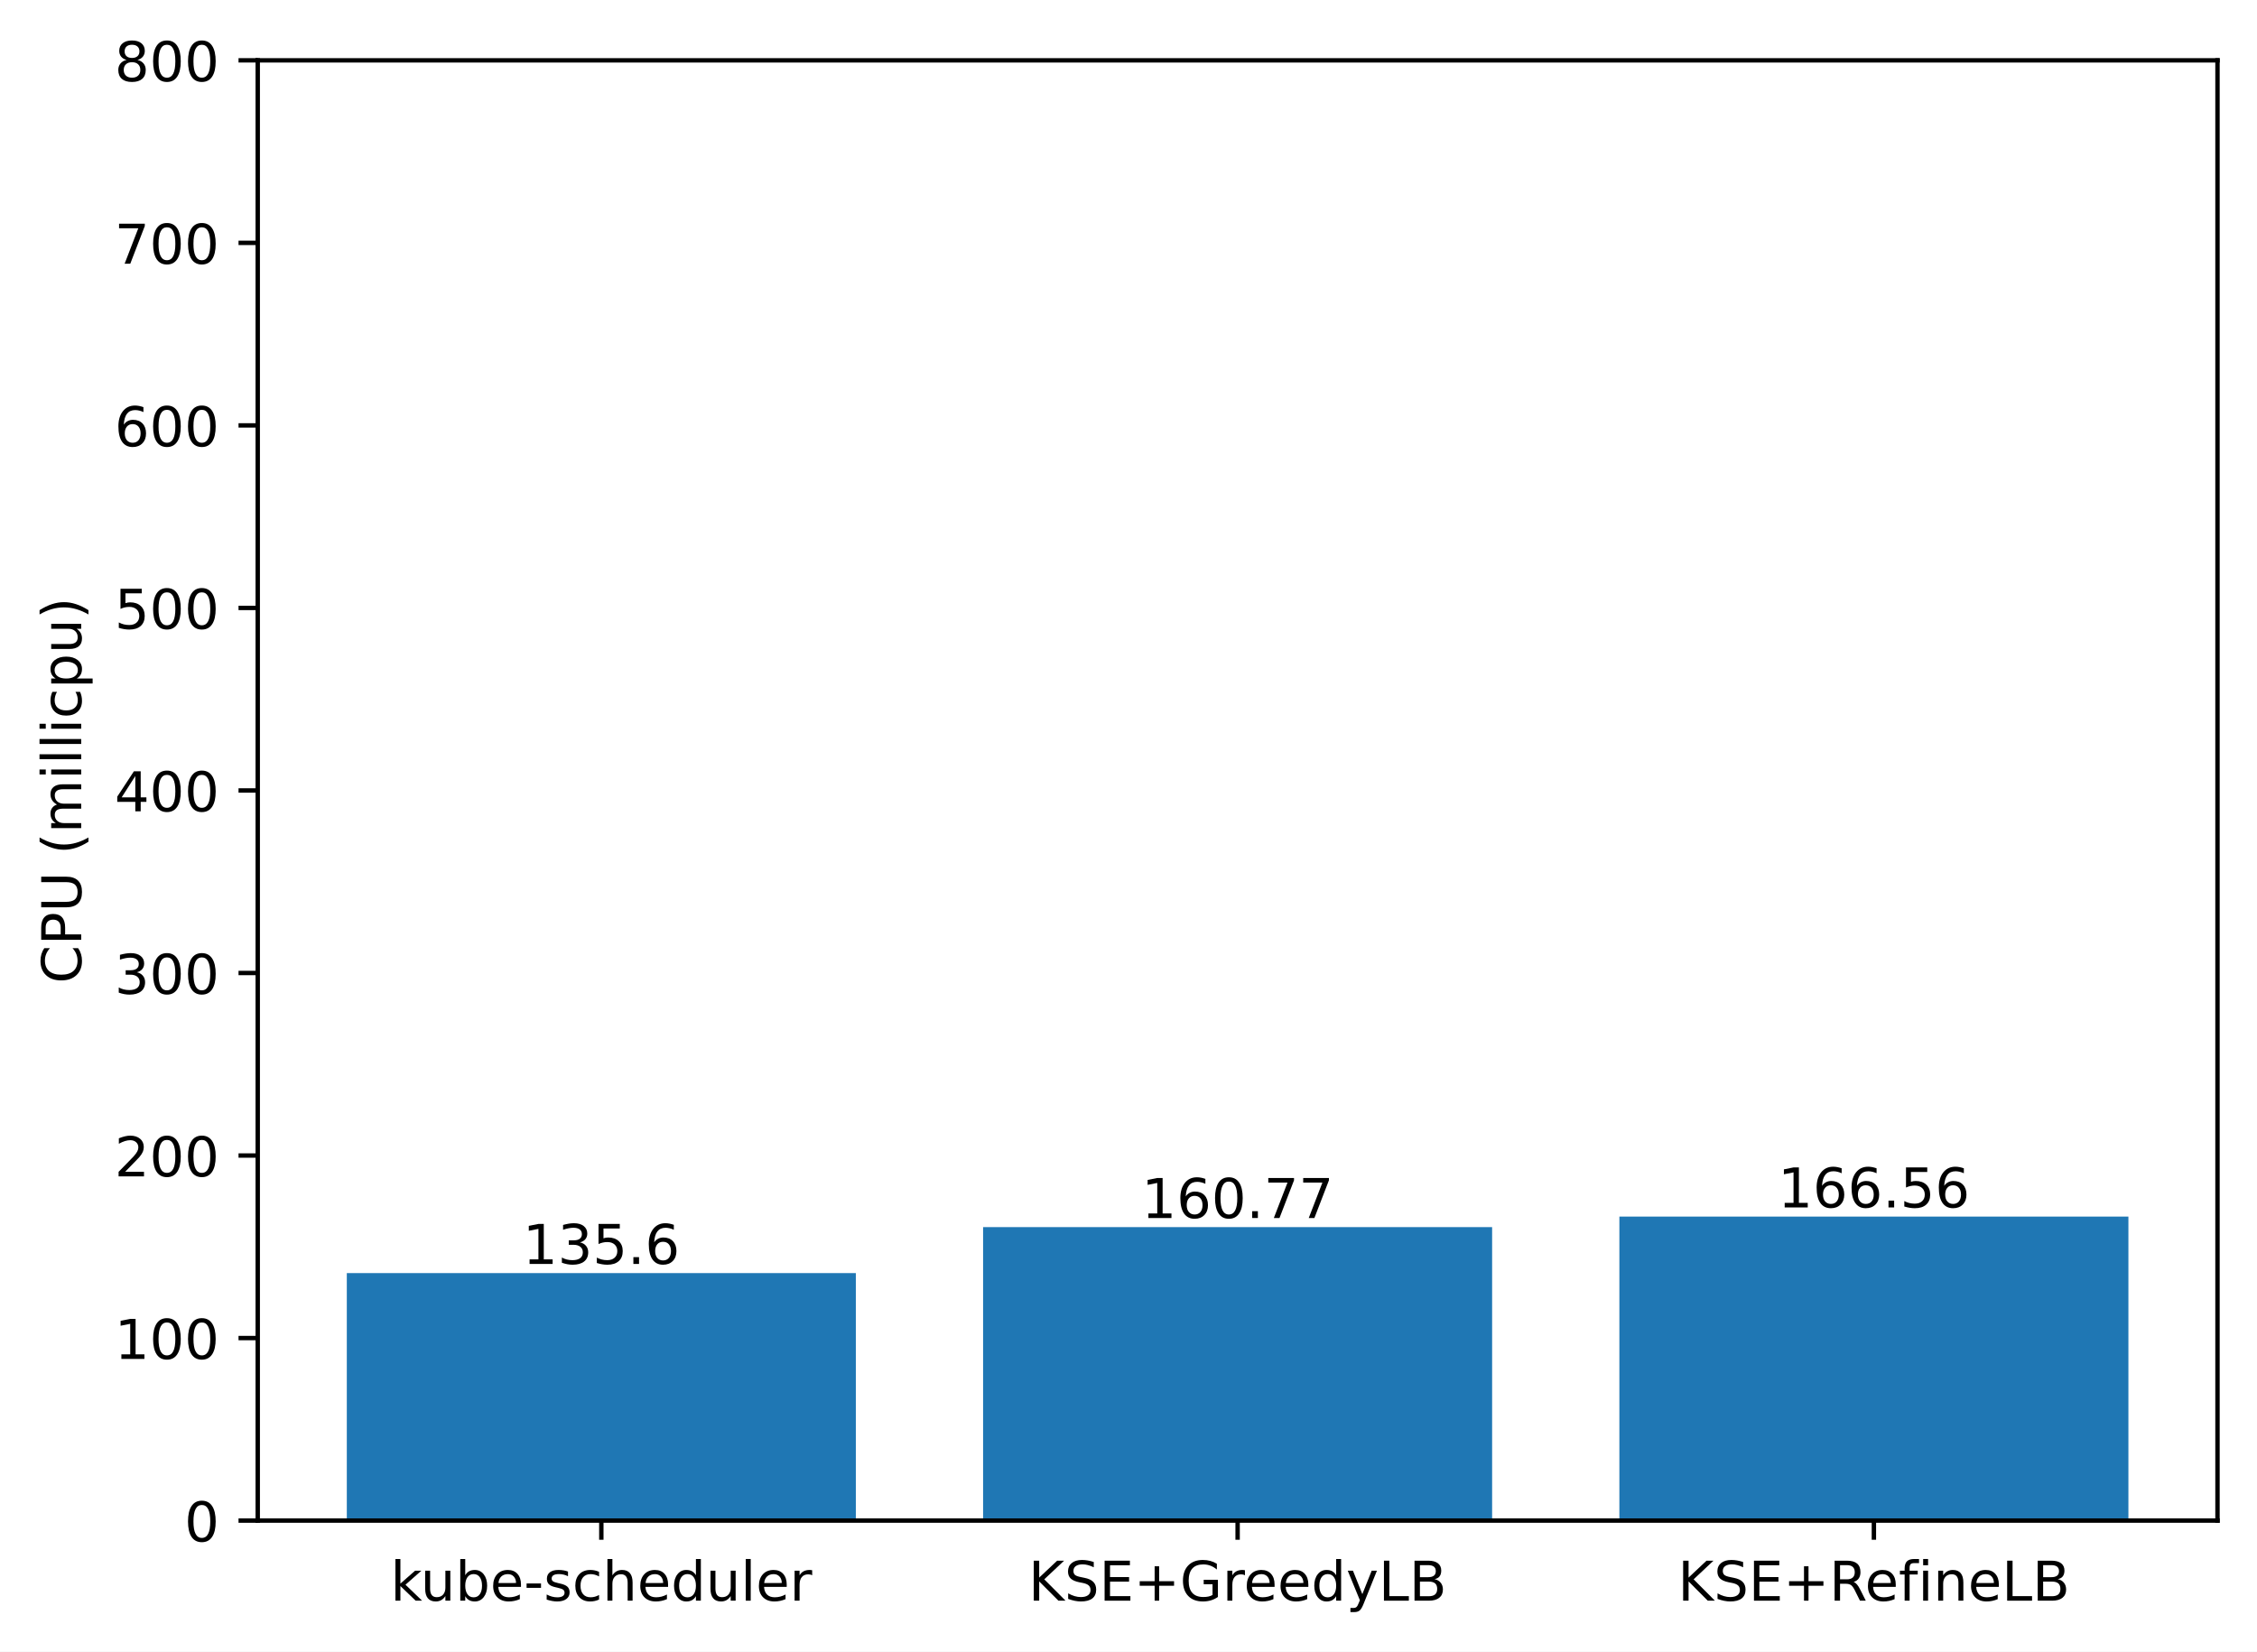
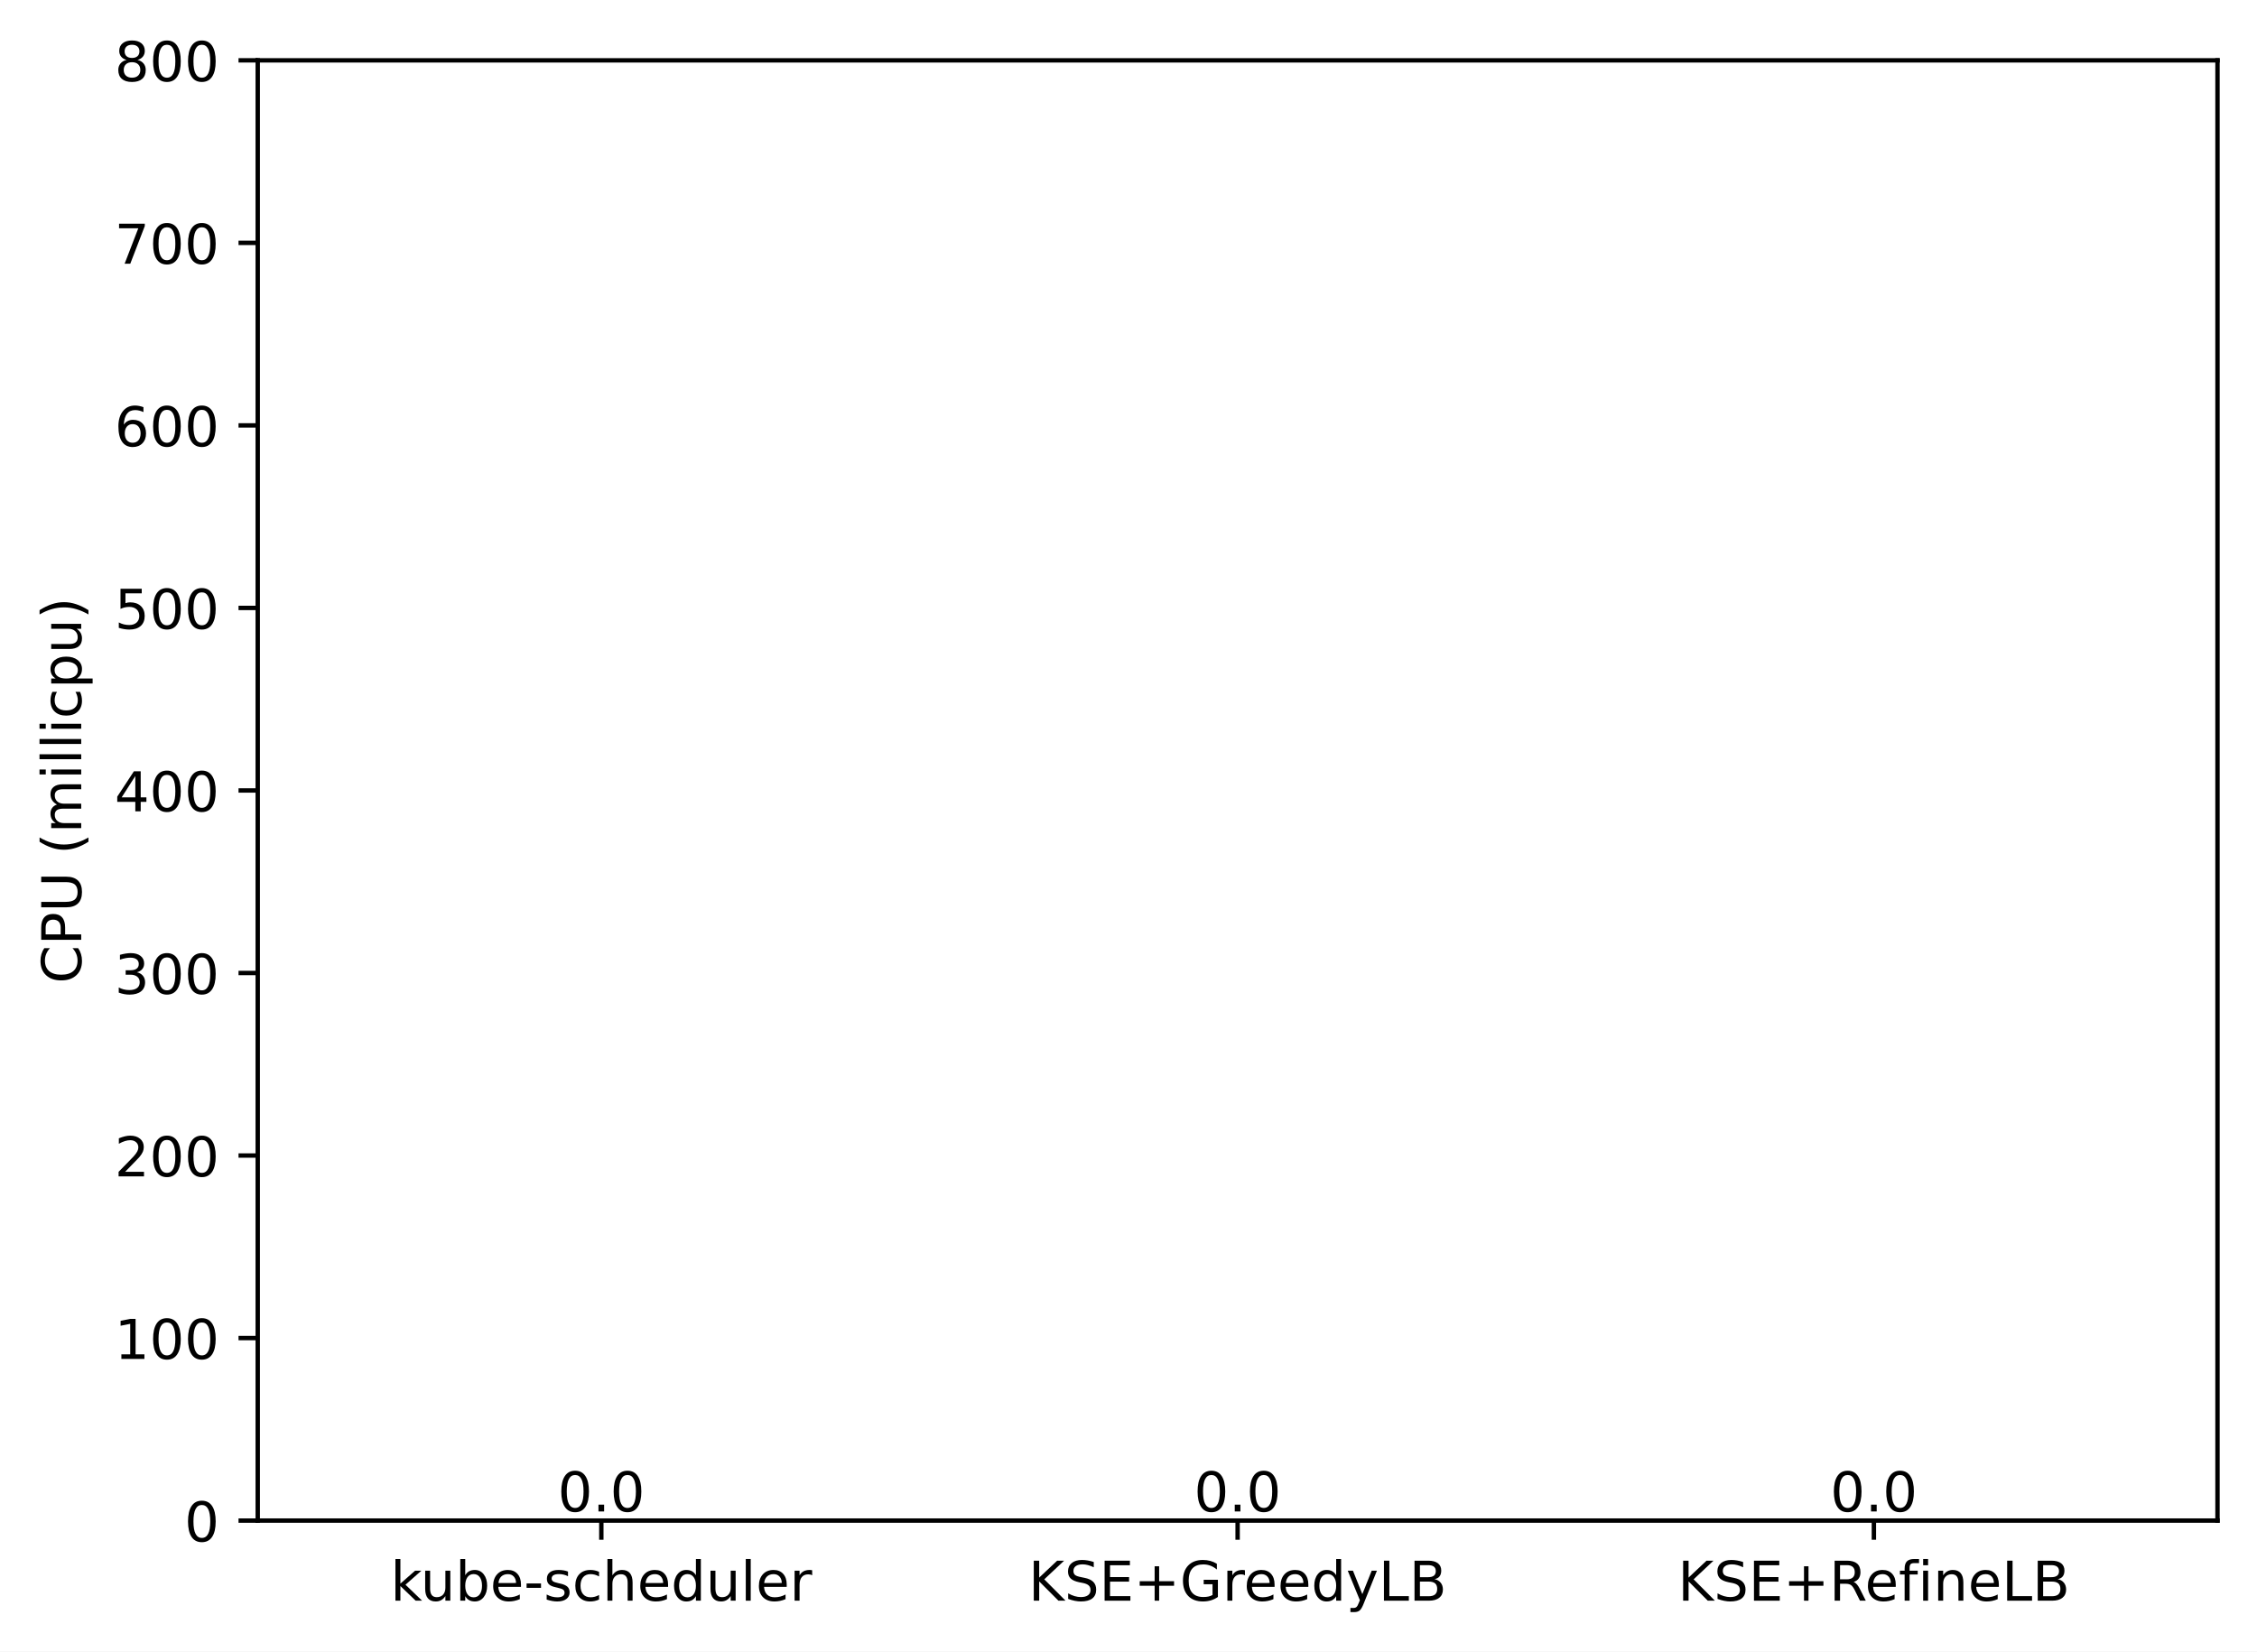
<svg xmlns="http://www.w3.org/2000/svg" xmlns:xlink="http://www.w3.org/1999/xlink" width="411.286pt" height="300.989pt" viewBox="0 0 411.286 300.989" version="1.1">
  <defs>
    <style type="text/css">*{stroke-linejoin: round; stroke-linecap: butt}</style>
  </defs>
  <g id="figure_1">
    <g id="patch_1">
      <path d="M 0 300.989  L 411.286 300.989  L 411.286 0  L 0 0  z " style="fill: #ffffff" />
    </g>
    <g id="axes_1">
      <g id="patch_2">
        <path d="M 46.966 277.111  L 404.086 277.111  L 404.086 10.999  L 46.966 10.999  z " style="fill: #ffffff" />
      </g>
      <g id="patch_3">
-         <path d="M 63.198 277.111  L 155.957 277.111  L 155.957 232.005  L 63.198 232.005  z " clip-path="url(#p5ee83caffd)" style="fill: #1f77b4" />
+         <path d="M 63.198 277.111  L 155.957 277.111  L 155.957 277.111  L 63.198 277.111  z " clip-path="url(#pb7c5c4a65b)" style="fill: #1f77b4" />
      </g>
      <g id="patch_4">
-         <path d="M 179.146 277.111  L 271.905 277.111  L 271.905 223.633  L 179.146 223.633  z " clip-path="url(#p5ee83caffd)" style="fill: #1f77b4" />
+         <path d="M 179.146 277.111  L 271.905 277.111  L 271.905 277.111  L 179.146 277.111  z " clip-path="url(#pb7c5c4a65b)" style="fill: #1f77b4" />
      </g>
      <g id="patch_5">
-         <path d="M 295.094 277.111  L 387.853 277.111  L 387.853 221.707  L 295.094 221.707  z " clip-path="url(#p5ee83caffd)" style="fill: #1f77b4" />
+         <path d="M 295.094 277.111  L 387.853 277.111  L 387.853 277.111  L 295.094 277.111  z " clip-path="url(#pb7c5c4a65b)" style="fill: #1f77b4" />
      </g>
      <g id="matplotlib.axis_1">
        <g id="xtick_1">
          <g id="line2d_1">
            <defs>
-               <path id="m726ab1559a" d="M 0 0  L 0 3.5  " style="stroke: #000000; stroke-width: 0.8" />
+               <path id="m5c849d1a7f" d="M 0 0  L 0 3.5  " style="stroke: #000000; stroke-width: 0.8" />
            </defs>
            <g>
-               <use xlink:href="#m726ab1559a" x="109.578" y="277.111" style="stroke: #000000; stroke-width: 0.8" />
+               <use xlink:href="#m5c849d1a7f" x="109.578" y="277.111" style="stroke: #000000; stroke-width: 0.8" />
            </g>
          </g>
          <g id="text_1">
            <g transform="translate(71.15179 291.7097)scale(0.1 -0.1)">
              <defs>
                <path id="DejaVuSans-6b" d="M 581 4863  L 1159 4863  L 1159 1991  L 2875 3500  L 3609 3500  L 1753 1863  L 3688 0  L 2938 0  L 1159 1709  L 1159 0  L 581 0  L 581 4863  z " transform="scale(0.015625)" />
                <path id="DejaVuSans-75" d="M 544 1381  L 544 3500  L 1119 3500  L 1119 1403  Q 1119 906 1312 657  Q 1506 409 1894 409  Q 2359 409 2629 706  Q 2900 1003 2900 1516  L 2900 3500  L 3475 3500  L 3475 0  L 2900 0  L 2900 538  Q 2691 219 2414 64  Q 2138 -91 1772 -91  Q 1169 -91 856 284  Q 544 659 544 1381  z M 1991 3584  L 1991 3584  z " transform="scale(0.015625)" />
                <path id="DejaVuSans-62" d="M 3116 1747  Q 3116 2381 2855 2742  Q 2594 3103 2138 3103  Q 1681 3103 1420 2742  Q 1159 2381 1159 1747  Q 1159 1113 1420 752  Q 1681 391 2138 391  Q 2594 391 2855 752  Q 3116 1113 3116 1747  z M 1159 2969  Q 1341 3281 1617 3432  Q 1894 3584 2278 3584  Q 2916 3584 3314 3078  Q 3713 2572 3713 1747  Q 3713 922 3314 415  Q 2916 -91 2278 -91  Q 1894 -91 1617 61  Q 1341 213 1159 525  L 1159 0  L 581 0  L 581 4863  L 1159 4863  L 1159 2969  z " transform="scale(0.015625)" />
                <path id="DejaVuSans-65" d="M 3597 1894  L 3597 1613  L 953 1613  Q 991 1019 1311 708  Q 1631 397 2203 397  Q 2534 397 2845 478  Q 3156 559 3463 722  L 3463 178  Q 3153 47 2828 -22  Q 2503 -91 2169 -91  Q 1331 -91 842 396  Q 353 884 353 1716  Q 353 2575 817 3079  Q 1281 3584 2069 3584  Q 2775 3584 3186 3129  Q 3597 2675 3597 1894  z M 3022 2063  Q 3016 2534 2758 2815  Q 2500 3097 2075 3097  Q 1594 3097 1305 2825  Q 1016 2553 972 2059  L 3022 2063  z " transform="scale(0.015625)" />
                <path id="DejaVuSans-2d" d="M 313 2009  L 1997 2009  L 1997 1497  L 313 1497  L 313 2009  z " transform="scale(0.015625)" />
                <path id="DejaVuSans-73" d="M 2834 3397  L 2834 2853  Q 2591 2978 2328 3040  Q 2066 3103 1784 3103  Q 1356 3103 1142 2972  Q 928 2841 928 2578  Q 928 2378 1081 2264  Q 1234 2150 1697 2047  L 1894 2003  Q 2506 1872 2764 1633  Q 3022 1394 3022 966  Q 3022 478 2636 193  Q 2250 -91 1575 -91  Q 1294 -91 989 -36  Q 684 19 347 128  L 347 722  Q 666 556 975 473  Q 1284 391 1588 391  Q 1994 391 2212 530  Q 2431 669 2431 922  Q 2431 1156 2273 1281  Q 2116 1406 1581 1522  L 1381 1569  Q 847 1681 609 1914  Q 372 2147 372 2553  Q 372 3047 722 3315  Q 1072 3584 1716 3584  Q 2034 3584 2315 3537  Q 2597 3491 2834 3397  z " transform="scale(0.015625)" />
                <path id="DejaVuSans-63" d="M 3122 3366  L 3122 2828  Q 2878 2963 2633 3030  Q 2388 3097 2138 3097  Q 1578 3097 1268 2742  Q 959 2388 959 1747  Q 959 1106 1268 751  Q 1578 397 2138 397  Q 2388 397 2633 464  Q 2878 531 3122 666  L 3122 134  Q 2881 22 2623 -34  Q 2366 -91 2075 -91  Q 1284 -91 818 406  Q 353 903 353 1747  Q 353 2603 823 3093  Q 1294 3584 2113 3584  Q 2378 3584 2631 3529  Q 2884 3475 3122 3366  z " transform="scale(0.015625)" />
                <path id="DejaVuSans-68" d="M 3513 2113  L 3513 0  L 2938 0  L 2938 2094  Q 2938 2591 2744 2837  Q 2550 3084 2163 3084  Q 1697 3084 1428 2787  Q 1159 2491 1159 1978  L 1159 0  L 581 0  L 581 4863  L 1159 4863  L 1159 2956  Q 1366 3272 1645 3428  Q 1925 3584 2291 3584  Q 2894 3584 3203 3211  Q 3513 2838 3513 2113  z " transform="scale(0.015625)" />
                <path id="DejaVuSans-64" d="M 2906 2969  L 2906 4863  L 3481 4863  L 3481 0  L 2906 0  L 2906 525  Q 2725 213 2448 61  Q 2172 -91 1784 -91  Q 1150 -91 751 415  Q 353 922 353 1747  Q 353 2572 751 3078  Q 1150 3584 1784 3584  Q 2172 3584 2448 3432  Q 2725 3281 2906 2969  z M 947 1747  Q 947 1113 1208 752  Q 1469 391 1925 391  Q 2381 391 2643 752  Q 2906 1113 2906 1747  Q 2906 2381 2643 2742  Q 2381 3103 1925 3103  Q 1469 3103 1208 2742  Q 947 2381 947 1747  z " transform="scale(0.015625)" />
                <path id="DejaVuSans-6c" d="M 603 4863  L 1178 4863  L 1178 0  L 603 0  L 603 4863  z " transform="scale(0.015625)" />
                <path id="DejaVuSans-72" d="M 2631 2963  Q 2534 3019 2420 3045  Q 2306 3072 2169 3072  Q 1681 3072 1420 2755  Q 1159 2438 1159 1844  L 1159 0  L 581 0  L 581 3500  L 1159 3500  L 1159 2956  Q 1341 3275 1631 3429  Q 1922 3584 2338 3584  Q 2397 3584 2469 3576  Q 2541 3569 2628 3553  L 2631 2963  z " transform="scale(0.015625)" />
              </defs>
              <use xlink:href="#DejaVuSans-6b" />
              <use xlink:href="#DejaVuSans-75" x="54.785" />
              <use xlink:href="#DejaVuSans-62" x="118.164" />
              <use xlink:href="#DejaVuSans-65" x="181.641" />
              <use xlink:href="#DejaVuSans-2d" x="243.164" />
              <use xlink:href="#DejaVuSans-73" x="279.248" />
              <use xlink:href="#DejaVuSans-63" x="331.348" />
              <use xlink:href="#DejaVuSans-68" x="386.328" />
              <use xlink:href="#DejaVuSans-65" x="449.707" />
              <use xlink:href="#DejaVuSans-64" x="511.23" />
              <use xlink:href="#DejaVuSans-75" x="574.707" />
              <use xlink:href="#DejaVuSans-6c" x="638.086" />
              <use xlink:href="#DejaVuSans-65" x="665.869" />
              <use xlink:href="#DejaVuSans-72" x="727.393" />
            </g>
          </g>
        </g>
        <g id="xtick_2">
          <g id="line2d_2">
            <g>
-               <use xlink:href="#m726ab1559a" x="225.526" y="277.111" style="stroke: #000000; stroke-width: 0.8" />
+               <use xlink:href="#m5c849d1a7f" x="225.526" y="277.111" style="stroke: #000000; stroke-width: 0.8" />
            </g>
          </g>
          <g id="text_2">
            <g transform="translate(187.403 291.7097)scale(0.1 -0.1)">
              <defs>
                <path id="DejaVuSans-4b" d="M 628 4666  L 1259 4666  L 1259 2694  L 3353 4666  L 4166 4666  L 1850 2491  L 4331 0  L 3500 0  L 1259 2247  L 1259 0  L 628 0  L 628 4666  z " transform="scale(0.015625)" />
                <path id="DejaVuSans-53" d="M 3425 4513  L 3425 3897  Q 3066 4069 2747 4153  Q 2428 4238 2131 4238  Q 1616 4238 1336 4038  Q 1056 3838 1056 3469  Q 1056 3159 1242 3001  Q 1428 2844 1947 2747  L 2328 2669  Q 3034 2534 3370 2195  Q 3706 1856 3706 1288  Q 3706 609 3251 259  Q 2797 -91 1919 -91  Q 1588 -91 1214 -16  Q 841 59 441 206  L 441 856  Q 825 641 1194 531  Q 1563 422 1919 422  Q 2459 422 2753 634  Q 3047 847 3047 1241  Q 3047 1584 2836 1778  Q 2625 1972 2144 2069  L 1759 2144  Q 1053 2284 737 2584  Q 422 2884 422 3419  Q 422 4038 858 4394  Q 1294 4750 2059 4750  Q 2388 4750 2728 4690  Q 3069 4631 3425 4513  z " transform="scale(0.015625)" />
                <path id="DejaVuSans-45" d="M 628 4666  L 3578 4666  L 3578 4134  L 1259 4134  L 1259 2753  L 3481 2753  L 3481 2222  L 1259 2222  L 1259 531  L 3634 531  L 3634 0  L 628 0  L 628 4666  z " transform="scale(0.015625)" />
                <path id="DejaVuSans-2b" d="M 2944 4013  L 2944 2272  L 4684 2272  L 4684 1741  L 2944 1741  L 2944 0  L 2419 0  L 2419 1741  L 678 1741  L 678 2272  L 2419 2272  L 2419 4013  L 2944 4013  z " transform="scale(0.015625)" />
                <path id="DejaVuSans-47" d="M 3809 666  L 3809 1919  L 2778 1919  L 2778 2438  L 4434 2438  L 4434 434  Q 4069 175 3628 42  Q 3188 -91 2688 -91  Q 1594 -91 976 548  Q 359 1188 359 2328  Q 359 3472 976 4111  Q 1594 4750 2688 4750  Q 3144 4750 3555 4637  Q 3966 4525 4313 4306  L 4313 3634  Q 3963 3931 3569 4081  Q 3175 4231 2741 4231  Q 1884 4231 1454 3753  Q 1025 3275 1025 2328  Q 1025 1384 1454 906  Q 1884 428 2741 428  Q 3075 428 3337 486  Q 3600 544 3809 666  z " transform="scale(0.015625)" />
                <path id="DejaVuSans-79" d="M 2059 -325  Q 1816 -950 1584 -1140  Q 1353 -1331 966 -1331  L 506 -1331  L 506 -850  L 844 -850  Q 1081 -850 1212 -737  Q 1344 -625 1503 -206  L 1606 56  L 191 3500  L 800 3500  L 1894 763  L 2988 3500  L 3597 3500  L 2059 -325  z " transform="scale(0.015625)" />
                <path id="DejaVuSans-4c" d="M 628 4666  L 1259 4666  L 1259 531  L 3531 531  L 3531 0  L 628 0  L 628 4666  z " transform="scale(0.015625)" />
                <path id="DejaVuSans-42" d="M 1259 2228  L 1259 519  L 2272 519  Q 2781 519 3026 730  Q 3272 941 3272 1375  Q 3272 1813 3026 2020  Q 2781 2228 2272 2228  L 1259 2228  z M 1259 4147  L 1259 2741  L 2194 2741  Q 2656 2741 2882 2914  Q 3109 3088 3109 3444  Q 3109 3797 2882 3972  Q 2656 4147 2194 4147  L 1259 4147  z M 628 4666  L 2241 4666  Q 2963 4666 3353 4366  Q 3744 4066 3744 3513  Q 3744 3084 3544 2831  Q 3344 2578 2956 2516  Q 3422 2416 3680 2098  Q 3938 1781 3938 1306  Q 3938 681 3513 340  Q 3088 0 2303 0  L 628 0  L 628 4666  z " transform="scale(0.015625)" />
              </defs>
              <use xlink:href="#DejaVuSans-4b" />
              <use xlink:href="#DejaVuSans-53" x="65.576" />
              <use xlink:href="#DejaVuSans-45" x="129.053" />
              <use xlink:href="#DejaVuSans-2b" x="192.236" />
              <use xlink:href="#DejaVuSans-47" x="276.025" />
              <use xlink:href="#DejaVuSans-72" x="353.516" />
              <use xlink:href="#DejaVuSans-65" x="392.379" />
              <use xlink:href="#DejaVuSans-65" x="453.902" />
              <use xlink:href="#DejaVuSans-64" x="515.426" />
              <use xlink:href="#DejaVuSans-79" x="578.902" />
              <use xlink:href="#DejaVuSans-4c" x="638.082" />
              <use xlink:href="#DejaVuSans-42" x="693.795" />
            </g>
          </g>
        </g>
        <g id="xtick_3">
          <g id="line2d_3">
            <g>
-               <use xlink:href="#m726ab1559a" x="341.474" y="277.111" style="stroke: #000000; stroke-width: 0.8" />
+               <use xlink:href="#m5c849d1a7f" x="341.474" y="277.111" style="stroke: #000000; stroke-width: 0.8" />
            </g>
          </g>
          <g id="text_3">
            <g transform="translate(305.7346 291.7097)scale(0.1 -0.1)">
              <defs>
                <path id="DejaVuSans-52" d="M 2841 2188  Q 3044 2119 3236 1894  Q 3428 1669 3622 1275  L 4263 0  L 3584 0  L 2988 1197  Q 2756 1666 2539 1819  Q 2322 1972 1947 1972  L 1259 1972  L 1259 0  L 628 0  L 628 4666  L 2053 4666  Q 2853 4666 3247 4331  Q 3641 3997 3641 3322  Q 3641 2881 3436 2590  Q 3231 2300 2841 2188  z M 1259 4147  L 1259 2491  L 2053 2491  Q 2509 2491 2742 2702  Q 2975 2913 2975 3322  Q 2975 3731 2742 3939  Q 2509 4147 2053 4147  L 1259 4147  z " transform="scale(0.015625)" />
                <path id="DejaVuSans-66" d="M 2375 4863  L 2375 4384  L 1825 4384  Q 1516 4384 1395 4259  Q 1275 4134 1275 3809  L 1275 3500  L 2222 3500  L 2222 3053  L 1275 3053  L 1275 0  L 697 0  L 697 3053  L 147 3053  L 147 3500  L 697 3500  L 697 3744  Q 697 4328 969 4595  Q 1241 4863 1831 4863  L 2375 4863  z " transform="scale(0.015625)" />
                <path id="DejaVuSans-69" d="M 603 3500  L 1178 3500  L 1178 0  L 603 0  L 603 3500  z M 603 4863  L 1178 4863  L 1178 4134  L 603 4134  L 603 4863  z " transform="scale(0.015625)" />
                <path id="DejaVuSans-6e" d="M 3513 2113  L 3513 0  L 2938 0  L 2938 2094  Q 2938 2591 2744 2837  Q 2550 3084 2163 3084  Q 1697 3084 1428 2787  Q 1159 2491 1159 1978  L 1159 0  L 581 0  L 581 3500  L 1159 3500  L 1159 2956  Q 1366 3272 1645 3428  Q 1925 3584 2291 3584  Q 2894 3584 3203 3211  Q 3513 2838 3513 2113  z " transform="scale(0.015625)" />
              </defs>
              <use xlink:href="#DejaVuSans-4b" />
              <use xlink:href="#DejaVuSans-53" x="65.576" />
              <use xlink:href="#DejaVuSans-45" x="129.053" />
              <use xlink:href="#DejaVuSans-2b" x="192.236" />
              <use xlink:href="#DejaVuSans-52" x="276.025" />
              <use xlink:href="#DejaVuSans-65" x="341.008" />
              <use xlink:href="#DejaVuSans-66" x="402.531" />
              <use xlink:href="#DejaVuSans-69" x="437.736" />
              <use xlink:href="#DejaVuSans-6e" x="465.52" />
              <use xlink:href="#DejaVuSans-65" x="528.898" />
              <use xlink:href="#DejaVuSans-4c" x="590.422" />
              <use xlink:href="#DejaVuSans-42" x="646.135" />
            </g>
          </g>
        </g>
      </g>
      <g id="matplotlib.axis_2">
        <g id="ytick_1">
          <g id="line2d_4">
            <defs>
-               <path id="md43512de0e" d="M 0 0  L -3.5 0  " style="stroke: #000000; stroke-width: 0.8" />
+               <path id="mf564b9d685" d="M 0 0  L -3.5 0  " style="stroke: #000000; stroke-width: 0.8" />
            </defs>
            <g>
-               <use xlink:href="#md43512de0e" x="46.966" y="277.111" style="stroke: #000000; stroke-width: 0.8" />
+               <use xlink:href="#mf564b9d685" x="46.966" y="277.111" style="stroke: #000000; stroke-width: 0.8" />
            </g>
          </g>
          <g id="text_4">
            <g transform="translate(33.60312 280.9104)scale(0.1 -0.1)">
              <defs>
                <path id="DejaVuSans-30" d="M 2034 4250  Q 1547 4250 1301 3770  Q 1056 3291 1056 2328  Q 1056 1369 1301 889  Q 1547 409 2034 409  Q 2525 409 2770 889  Q 3016 1369 3016 2328  Q 3016 3291 2770 3770  Q 2525 4250 2034 4250  z M 2034 4750  Q 2819 4750 3233 4129  Q 3647 3509 3647 2328  Q 3647 1150 3233 529  Q 2819 -91 2034 -91  Q 1250 -91 836 529  Q 422 1150 422 2328  Q 422 3509 836 4129  Q 1250 4750 2034 4750  z " transform="scale(0.015625)" />
              </defs>
              <use xlink:href="#DejaVuSans-30" />
            </g>
          </g>
        </g>
        <g id="ytick_2">
          <g id="line2d_5">
            <g>
-               <use xlink:href="#md43512de0e" x="46.966" y="243.847" style="stroke: #000000; stroke-width: 0.8" />
+               <use xlink:href="#mf564b9d685" x="46.966" y="243.847" style="stroke: #000000; stroke-width: 0.8" />
            </g>
          </g>
          <g id="text_5">
            <g transform="translate(20.87813 247.6464)scale(0.1 -0.1)">
              <defs>
                <path id="DejaVuSans-31" d="M 794 531  L 1825 531  L 1825 4091  L 703 3866  L 703 4441  L 1819 4666  L 2450 4666  L 2450 531  L 3481 531  L 3481 0  L 794 0  L 794 531  z " transform="scale(0.015625)" />
              </defs>
              <use xlink:href="#DejaVuSans-31" />
              <use xlink:href="#DejaVuSans-30" x="63.623" />
              <use xlink:href="#DejaVuSans-30" x="127.246" />
            </g>
          </g>
        </g>
        <g id="ytick_3">
          <g id="line2d_6">
            <g>
-               <use xlink:href="#md43512de0e" x="46.966" y="210.583" style="stroke: #000000; stroke-width: 0.8" />
+               <use xlink:href="#mf564b9d685" x="46.966" y="210.583" style="stroke: #000000; stroke-width: 0.8" />
            </g>
          </g>
          <g id="text_6">
            <g transform="translate(20.87813 214.3824)scale(0.1 -0.1)">
              <defs>
                <path id="DejaVuSans-32" d="M 1228 531  L 3431 531  L 3431 0  L 469 0  L 469 531  Q 828 903 1448 1529  Q 2069 2156 2228 2338  Q 2531 2678 2651 2914  Q 2772 3150 2772 3378  Q 2772 3750 2511 3984  Q 2250 4219 1831 4219  Q 1534 4219 1204 4116  Q 875 4013 500 3803  L 500 4441  Q 881 4594 1212 4672  Q 1544 4750 1819 4750  Q 2544 4750 2975 4387  Q 3406 4025 3406 3419  Q 3406 3131 3298 2873  Q 3191 2616 2906 2266  Q 2828 2175 2409 1742  Q 1991 1309 1228 531  z " transform="scale(0.015625)" />
              </defs>
              <use xlink:href="#DejaVuSans-32" />
              <use xlink:href="#DejaVuSans-30" x="63.623" />
              <use xlink:href="#DejaVuSans-30" x="127.246" />
            </g>
          </g>
        </g>
        <g id="ytick_4">
          <g id="line2d_7">
            <g>
-               <use xlink:href="#md43512de0e" x="46.966" y="177.319" style="stroke: #000000; stroke-width: 0.8" />
+               <use xlink:href="#mf564b9d685" x="46.966" y="177.319" style="stroke: #000000; stroke-width: 0.8" />
            </g>
          </g>
          <g id="text_7">
            <g transform="translate(20.87813 181.1184)scale(0.1 -0.1)">
              <defs>
                <path id="DejaVuSans-33" d="M 2597 2516  Q 3050 2419 3304 2112  Q 3559 1806 3559 1356  Q 3559 666 3084 287  Q 2609 -91 1734 -91  Q 1441 -91 1130 -33  Q 819 25 488 141  L 488 750  Q 750 597 1062 519  Q 1375 441 1716 441  Q 2309 441 2620 675  Q 2931 909 2931 1356  Q 2931 1769 2642 2001  Q 2353 2234 1838 2234  L 1294 2234  L 1294 2753  L 1863 2753  Q 2328 2753 2575 2939  Q 2822 3125 2822 3475  Q 2822 3834 2567 4026  Q 2313 4219 1838 4219  Q 1578 4219 1281 4162  Q 984 4106 628 3988  L 628 4550  Q 988 4650 1302 4700  Q 1616 4750 1894 4750  Q 2613 4750 3031 4423  Q 3450 4097 3450 3541  Q 3450 3153 3228 2886  Q 3006 2619 2597 2516  z " transform="scale(0.015625)" />
              </defs>
              <use xlink:href="#DejaVuSans-33" />
              <use xlink:href="#DejaVuSans-30" x="63.623" />
              <use xlink:href="#DejaVuSans-30" x="127.246" />
            </g>
          </g>
        </g>
        <g id="ytick_5">
          <g id="line2d_8">
            <g>
-               <use xlink:href="#md43512de0e" x="46.966" y="144.055" style="stroke: #000000; stroke-width: 0.8" />
+               <use xlink:href="#mf564b9d685" x="46.966" y="144.055" style="stroke: #000000; stroke-width: 0.8" />
            </g>
          </g>
          <g id="text_8">
            <g transform="translate(20.87813 147.8544)scale(0.1 -0.1)">
              <defs>
                <path id="DejaVuSans-34" d="M 2419 4116  L 825 1625  L 2419 1625  L 2419 4116  z M 2253 4666  L 3047 4666  L 3047 1625  L 3713 1625  L 3713 1100  L 3047 1100  L 3047 0  L 2419 0  L 2419 1100  L 313 1100  L 313 1709  L 2253 4666  z " transform="scale(0.015625)" />
              </defs>
              <use xlink:href="#DejaVuSans-34" />
              <use xlink:href="#DejaVuSans-30" x="63.623" />
              <use xlink:href="#DejaVuSans-30" x="127.246" />
            </g>
          </g>
        </g>
        <g id="ytick_6">
          <g id="line2d_9">
            <g>
-               <use xlink:href="#md43512de0e" x="46.966" y="110.791" style="stroke: #000000; stroke-width: 0.8" />
+               <use xlink:href="#mf564b9d685" x="46.966" y="110.791" style="stroke: #000000; stroke-width: 0.8" />
            </g>
          </g>
          <g id="text_9">
            <g transform="translate(20.87813 114.5904)scale(0.1 -0.1)">
              <defs>
                <path id="DejaVuSans-35" d="M 691 4666  L 3169 4666  L 3169 4134  L 1269 4134  L 1269 2991  Q 1406 3038 1543 3061  Q 1681 3084 1819 3084  Q 2600 3084 3056 2656  Q 3513 2228 3513 1497  Q 3513 744 3044 326  Q 2575 -91 1722 -91  Q 1428 -91 1123 -41  Q 819 9 494 109  L 494 744  Q 775 591 1075 516  Q 1375 441 1709 441  Q 2250 441 2565 725  Q 2881 1009 2881 1497  Q 2881 1984 2565 2268  Q 2250 2553 1709 2553  Q 1456 2553 1204 2497  Q 953 2441 691 2322  L 691 4666  z " transform="scale(0.015625)" />
              </defs>
              <use xlink:href="#DejaVuSans-35" />
              <use xlink:href="#DejaVuSans-30" x="63.623" />
              <use xlink:href="#DejaVuSans-30" x="127.246" />
            </g>
          </g>
        </g>
        <g id="ytick_7">
          <g id="line2d_10">
            <g>
-               <use xlink:href="#md43512de0e" x="46.966" y="77.527" style="stroke: #000000; stroke-width: 0.8" />
+               <use xlink:href="#mf564b9d685" x="46.966" y="77.527" style="stroke: #000000; stroke-width: 0.8" />
            </g>
          </g>
          <g id="text_10">
            <g transform="translate(20.87813 81.32644)scale(0.1 -0.1)">
              <defs>
                <path id="DejaVuSans-36" d="M 2113 2584  Q 1688 2584 1439 2293  Q 1191 2003 1191 1497  Q 1191 994 1439 701  Q 1688 409 2113 409  Q 2538 409 2786 701  Q 3034 994 3034 1497  Q 3034 2003 2786 2293  Q 2538 2584 2113 2584  z M 3366 4563  L 3366 3988  Q 3128 4100 2886 4159  Q 2644 4219 2406 4219  Q 1781 4219 1451 3797  Q 1122 3375 1075 2522  Q 1259 2794 1537 2939  Q 1816 3084 2150 3084  Q 2853 3084 3261 2657  Q 3669 2231 3669 1497  Q 3669 778 3244 343  Q 2819 -91 2113 -91  Q 1303 -91 875 529  Q 447 1150 447 2328  Q 447 3434 972 4092  Q 1497 4750 2381 4750  Q 2619 4750 2861 4703  Q 3103 4656 3366 4563  z " transform="scale(0.015625)" />
              </defs>
              <use xlink:href="#DejaVuSans-36" />
              <use xlink:href="#DejaVuSans-30" x="63.623" />
              <use xlink:href="#DejaVuSans-30" x="127.246" />
            </g>
          </g>
        </g>
        <g id="ytick_8">
          <g id="line2d_11">
            <g>
-               <use xlink:href="#md43512de0e" x="46.966" y="44.263" style="stroke: #000000; stroke-width: 0.8" />
+               <use xlink:href="#mf564b9d685" x="46.966" y="44.263" style="stroke: #000000; stroke-width: 0.8" />
            </g>
          </g>
          <g id="text_11">
            <g transform="translate(20.87813 48.06244)scale(0.1 -0.1)">
              <defs>
                <path id="DejaVuSans-37" d="M 525 4666  L 3525 4666  L 3525 4397  L 1831 0  L 1172 0  L 2766 4134  L 525 4134  L 525 4666  z " transform="scale(0.015625)" />
              </defs>
              <use xlink:href="#DejaVuSans-37" />
              <use xlink:href="#DejaVuSans-30" x="63.623" />
              <use xlink:href="#DejaVuSans-30" x="127.246" />
            </g>
          </g>
        </g>
        <g id="ytick_9">
          <g id="line2d_12">
            <g>
-               <use xlink:href="#md43512de0e" x="46.966" y="10.999" style="stroke: #000000; stroke-width: 0.8" />
+               <use xlink:href="#mf564b9d685" x="46.966" y="10.999" style="stroke: #000000; stroke-width: 0.8" />
            </g>
          </g>
          <g id="text_12">
            <g transform="translate(20.87813 14.79844)scale(0.1 -0.1)">
              <defs>
                <path id="DejaVuSans-38" d="M 2034 2216  Q 1584 2216 1326 1975  Q 1069 1734 1069 1313  Q 1069 891 1326 650  Q 1584 409 2034 409  Q 2484 409 2743 651  Q 3003 894 3003 1313  Q 3003 1734 2745 1975  Q 2488 2216 2034 2216  z M 1403 2484  Q 997 2584 770 2862  Q 544 3141 544 3541  Q 544 4100 942 4425  Q 1341 4750 2034 4750  Q 2731 4750 3128 4425  Q 3525 4100 3525 3541  Q 3525 3141 3298 2862  Q 3072 2584 2669 2484  Q 3125 2378 3379 2068  Q 3634 1759 3634 1313  Q 3634 634 3220 271  Q 2806 -91 2034 -91  Q 1263 -91 848 271  Q 434 634 434 1313  Q 434 1759 690 2068  Q 947 2378 1403 2484  z M 1172 3481  Q 1172 3119 1398 2916  Q 1625 2713 2034 2713  Q 2441 2713 2670 2916  Q 2900 3119 2900 3481  Q 2900 3844 2670 4047  Q 2441 4250 2034 4250  Q 1625 4250 1398 4047  Q 1172 3844 1172 3481  z " transform="scale(0.015625)" />
              </defs>
              <use xlink:href="#DejaVuSans-38" />
              <use xlink:href="#DejaVuSans-30" x="63.623" />
              <use xlink:href="#DejaVuSans-30" x="127.246" />
            </g>
          </g>
        </g>
        <g id="text_13">
          <g transform="translate(14.79844 179.2302)rotate(-90)scale(0.1 -0.1)">
            <defs>
              <path id="DejaVuSans-43" d="M 4122 4306  L 4122 3641  Q 3803 3938 3442 4084  Q 3081 4231 2675 4231  Q 1875 4231 1450 3742  Q 1025 3253 1025 2328  Q 1025 1406 1450 917  Q 1875 428 2675 428  Q 3081 428 3442 575  Q 3803 722 4122 1019  L 4122 359  Q 3791 134 3420 21  Q 3050 -91 2638 -91  Q 1578 -91 968 557  Q 359 1206 359 2328  Q 359 3453 968 4101  Q 1578 4750 2638 4750  Q 3056 4750 3426 4639  Q 3797 4528 4122 4306  z " transform="scale(0.015625)" />
              <path id="DejaVuSans-50" d="M 1259 4147  L 1259 2394  L 2053 2394  Q 2494 2394 2734 2622  Q 2975 2850 2975 3272  Q 2975 3691 2734 3919  Q 2494 4147 2053 4147  L 1259 4147  z M 628 4666  L 2053 4666  Q 2838 4666 3239 4311  Q 3641 3956 3641 3272  Q 3641 2581 3239 2228  Q 2838 1875 2053 1875  L 1259 1875  L 1259 0  L 628 0  L 628 4666  z " transform="scale(0.015625)" />
              <path id="DejaVuSans-55" d="M 556 4666  L 1191 4666  L 1191 1831  Q 1191 1081 1462 751  Q 1734 422 2344 422  Q 2950 422 3222 751  Q 3494 1081 3494 1831  L 3494 4666  L 4128 4666  L 4128 1753  Q 4128 841 3676 375  Q 3225 -91 2344 -91  Q 1459 -91 1007 375  Q 556 841 556 1753  L 556 4666  z " transform="scale(0.015625)" />
              <path id="DejaVuSans-20" transform="scale(0.015625)" />
              <path id="DejaVuSans-28" d="M 1984 4856  Q 1566 4138 1362 3434  Q 1159 2731 1159 2009  Q 1159 1288 1364 580  Q 1569 -128 1984 -844  L 1484 -844  Q 1016 -109 783 600  Q 550 1309 550 2009  Q 550 2706 781 3412  Q 1013 4119 1484 4856  L 1984 4856  z " transform="scale(0.015625)" />
              <path id="DejaVuSans-6d" d="M 3328 2828  Q 3544 3216 3844 3400  Q 4144 3584 4550 3584  Q 5097 3584 5394 3201  Q 5691 2819 5691 2113  L 5691 0  L 5113 0  L 5113 2094  Q 5113 2597 4934 2840  Q 4756 3084 4391 3084  Q 3944 3084 3684 2787  Q 3425 2491 3425 1978  L 3425 0  L 2847 0  L 2847 2094  Q 2847 2600 2669 2842  Q 2491 3084 2119 3084  Q 1678 3084 1418 2786  Q 1159 2488 1159 1978  L 1159 0  L 581 0  L 581 3500  L 1159 3500  L 1159 2956  Q 1356 3278 1631 3431  Q 1906 3584 2284 3584  Q 2666 3584 2933 3390  Q 3200 3197 3328 2828  z " transform="scale(0.015625)" />
              <path id="DejaVuSans-70" d="M 1159 525  L 1159 -1331  L 581 -1331  L 581 3500  L 1159 3500  L 1159 2969  Q 1341 3281 1617 3432  Q 1894 3584 2278 3584  Q 2916 3584 3314 3078  Q 3713 2572 3713 1747  Q 3713 922 3314 415  Q 2916 -91 2278 -91  Q 1894 -91 1617 61  Q 1341 213 1159 525  z M 3116 1747  Q 3116 2381 2855 2742  Q 2594 3103 2138 3103  Q 1681 3103 1420 2742  Q 1159 2381 1159 1747  Q 1159 1113 1420 752  Q 1681 391 2138 391  Q 2594 391 2855 752  Q 3116 1113 3116 1747  z " transform="scale(0.015625)" />
              <path id="DejaVuSans-29" d="M 513 4856  L 1013 4856  Q 1481 4119 1714 3412  Q 1947 2706 1947 2009  Q 1947 1309 1714 600  Q 1481 -109 1013 -844  L 513 -844  Q 928 -128 1133 580  Q 1338 1288 1338 2009  Q 1338 2731 1133 3434  Q 928 4138 513 4856  z " transform="scale(0.015625)" />
            </defs>
            <use xlink:href="#DejaVuSans-43" />
            <use xlink:href="#DejaVuSans-50" x="69.824" />
            <use xlink:href="#DejaVuSans-55" x="130.127" />
            <use xlink:href="#DejaVuSans-20" x="203.32" />
            <use xlink:href="#DejaVuSans-28" x="235.107" />
            <use xlink:href="#DejaVuSans-6d" x="274.121" />
            <use xlink:href="#DejaVuSans-69" x="371.533" />
            <use xlink:href="#DejaVuSans-6c" x="399.316" />
            <use xlink:href="#DejaVuSans-6c" x="427.1" />
            <use xlink:href="#DejaVuSans-69" x="454.883" />
            <use xlink:href="#DejaVuSans-63" x="482.666" />
            <use xlink:href="#DejaVuSans-70" x="537.646" />
            <use xlink:href="#DejaVuSans-75" x="601.123" />
            <use xlink:href="#DejaVuSans-29" x="664.502" />
          </g>
        </g>
      </g>
      <g id="patch_6">
        <path d="M 46.966 277.111  L 46.966 10.999  " style="fill: none; stroke: #000000; stroke-width: 0.8; stroke-linejoin: miter; stroke-linecap: square" />
      </g>
      <g id="patch_7">
        <path d="M 404.086 277.111  L 404.086 10.999  " style="fill: none; stroke: #000000; stroke-width: 0.8; stroke-linejoin: miter; stroke-linecap: square" />
      </g>
      <g id="patch_8">
        <path d="M 46.966 277.111  L 404.086 277.111  " style="fill: none; stroke: #000000; stroke-width: 0.8; stroke-linejoin: miter; stroke-linecap: square" />
      </g>
      <g id="patch_9">
        <path d="M 46.966 10.999  L 404.086 10.999  " style="fill: none; stroke: #000000; stroke-width: 0.8; stroke-linejoin: miter; stroke-linecap: square" />
      </g>
      <g id="text_14">
-         <g transform="translate(95.26351 230.342)scale(0.1 -0.1)">
+         <g transform="translate(101.626 275.448)scale(0.1 -0.1)">
          <defs>
            <path id="DejaVuSans-2e" d="M 684 794  L 1344 794  L 1344 0  L 684 0  L 684 794  z " transform="scale(0.015625)" />
          </defs>
-           <use xlink:href="#DejaVuSans-31" />
-           <use xlink:href="#DejaVuSans-33" x="63.623" />
-           <use xlink:href="#DejaVuSans-35" x="127.246" />
-           <use xlink:href="#DejaVuSans-2e" x="190.869" />
-           <use xlink:href="#DejaVuSans-36" x="222.656" />
+           <use xlink:href="#DejaVuSans-30" />
+           <use xlink:href="#DejaVuSans-2e" x="63.623" />
+           <use xlink:href="#DejaVuSans-30" x="95.41" />
        </g>
      </g>
      <g id="text_15">
-         <g transform="translate(208.0303 221.9695)scale(0.1 -0.1)">
-           <use xlink:href="#DejaVuSans-31" />
-           <use xlink:href="#DejaVuSans-36" x="63.623" />
-           <use xlink:href="#DejaVuSans-30" x="127.246" />
-           <use xlink:href="#DejaVuSans-2e" x="190.869" />
-           <use xlink:href="#DejaVuSans-37" x="222.656" />
-           <use xlink:href="#DejaVuSans-37" x="286.279" />
+         <g transform="translate(217.5741 275.448)scale(0.1 -0.1)">
+           <use xlink:href="#DejaVuSans-30" />
+           <use xlink:href="#DejaVuSans-2e" x="63.623" />
+           <use xlink:href="#DejaVuSans-30" x="95.41" />
        </g>
      </g>
      <g id="text_16">
-         <g transform="translate(323.9784 220.0435)scale(0.1 -0.1)">
-           <use xlink:href="#DejaVuSans-31" />
-           <use xlink:href="#DejaVuSans-36" x="63.623" />
-           <use xlink:href="#DejaVuSans-36" x="127.246" />
-           <use xlink:href="#DejaVuSans-2e" x="190.869" />
-           <use xlink:href="#DejaVuSans-35" x="222.656" />
-           <use xlink:href="#DejaVuSans-36" x="286.279" />
+         <g transform="translate(333.5221 275.448)scale(0.1 -0.1)">
+           <use xlink:href="#DejaVuSans-30" />
+           <use xlink:href="#DejaVuSans-2e" x="63.623" />
+           <use xlink:href="#DejaVuSans-30" x="95.41" />
        </g>
      </g>
    </g>
  </g>
  <defs>
-     <clipPath id="p5ee83caffd">
+     <clipPath id="pb7c5c4a65b">
      <rect x="46.966" y="10.999" width="357.12" height="266.112" />
    </clipPath>
  </defs>
</svg>
